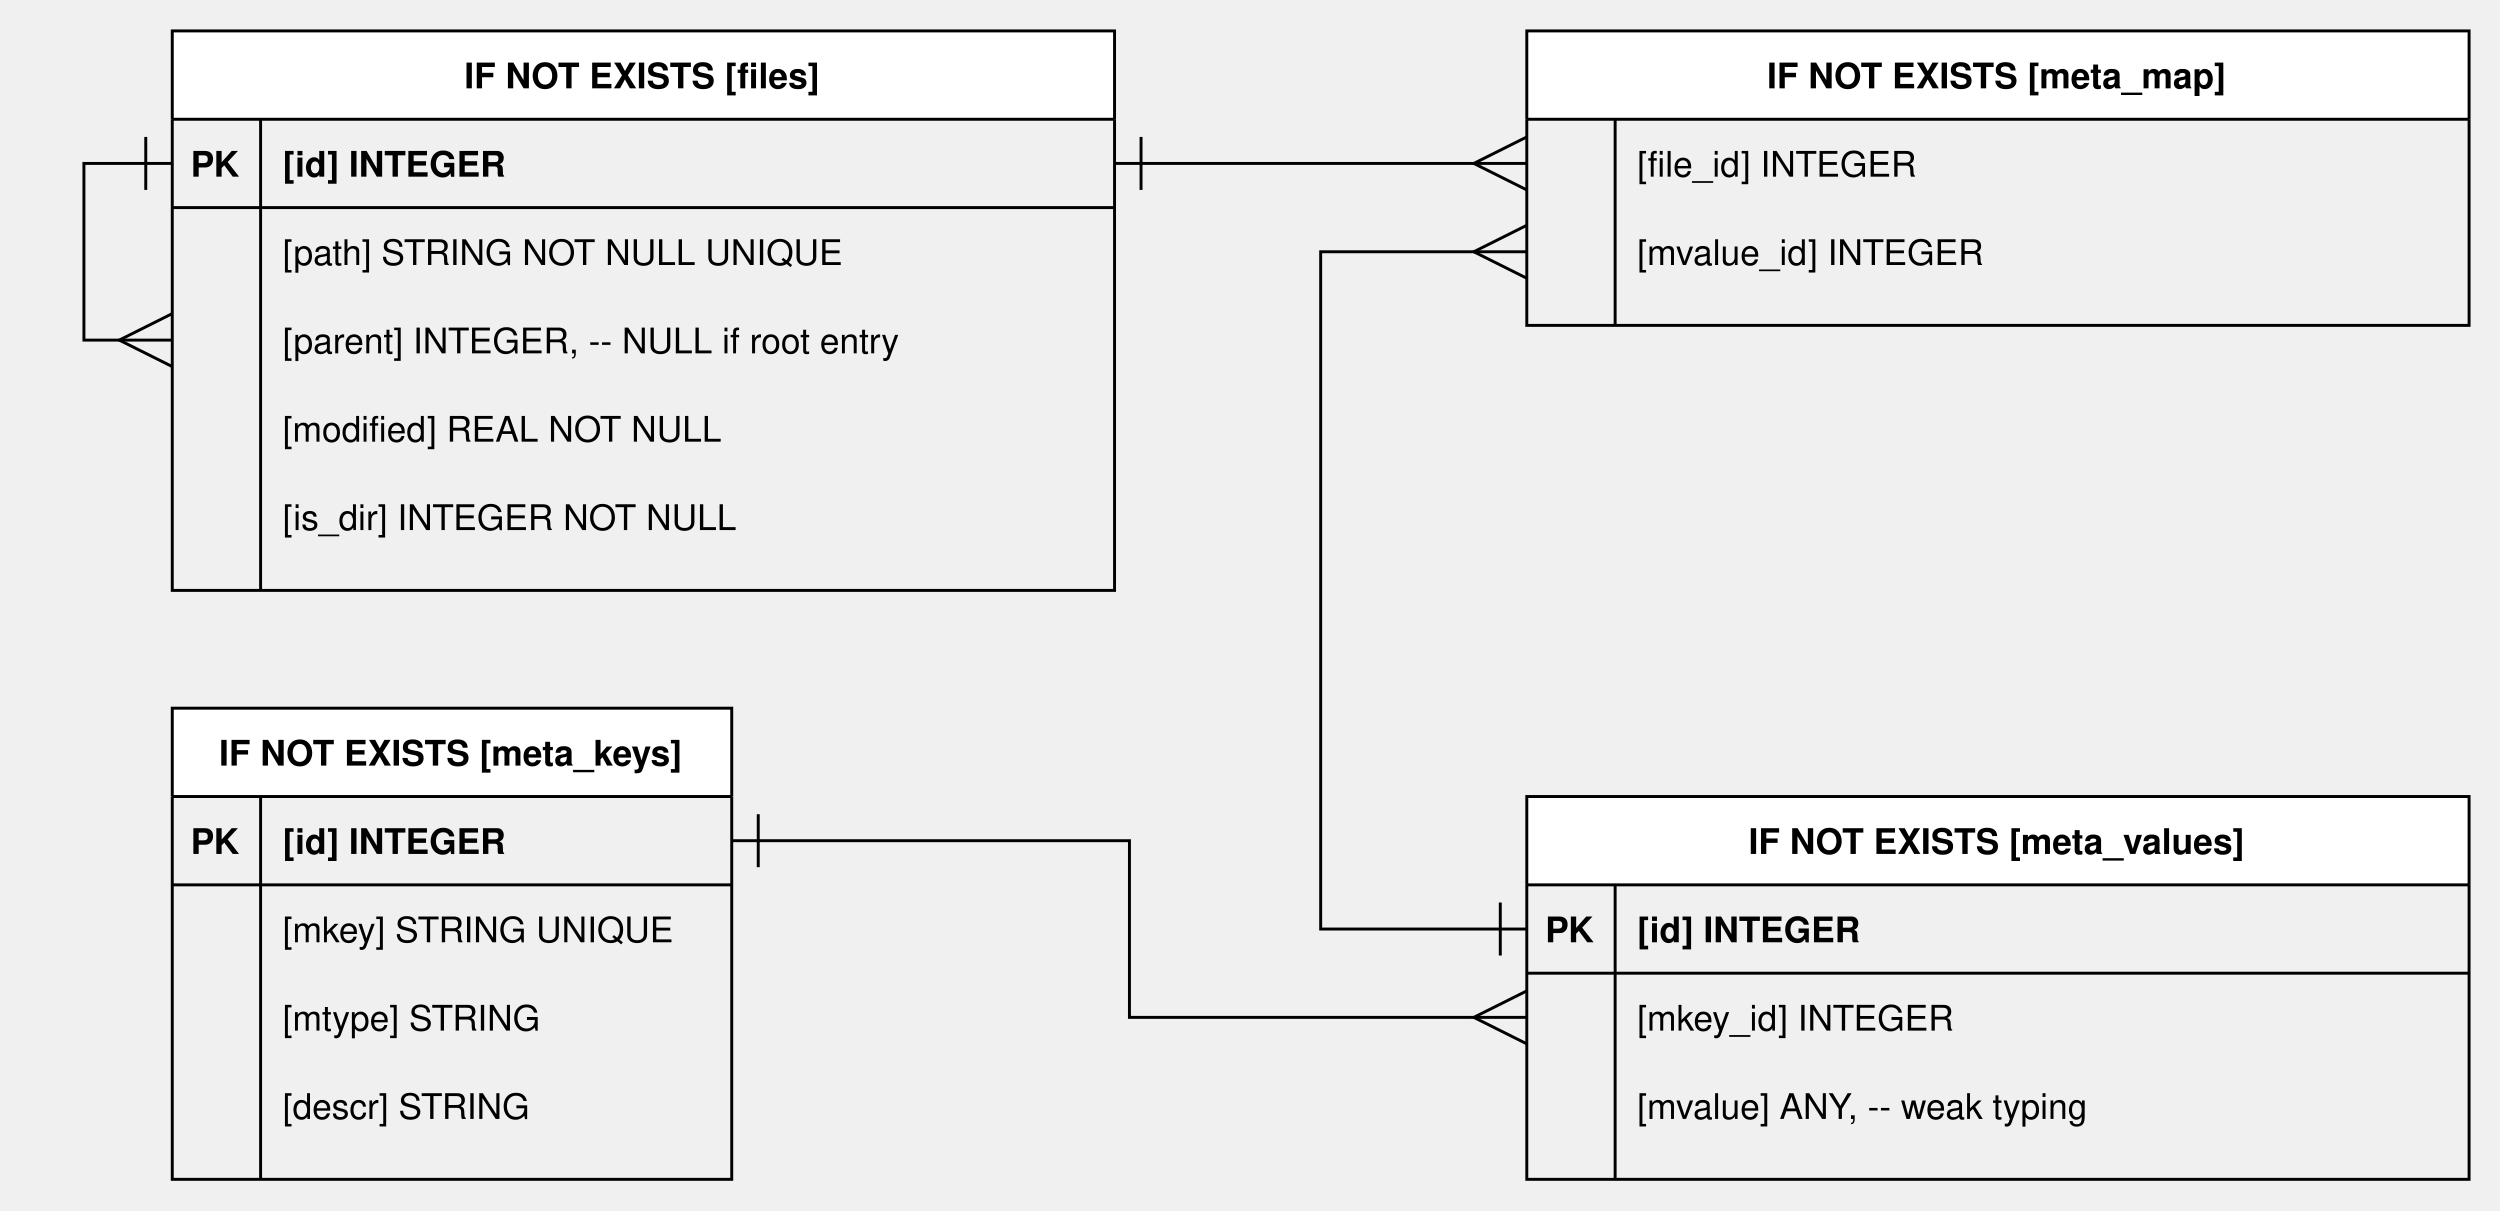
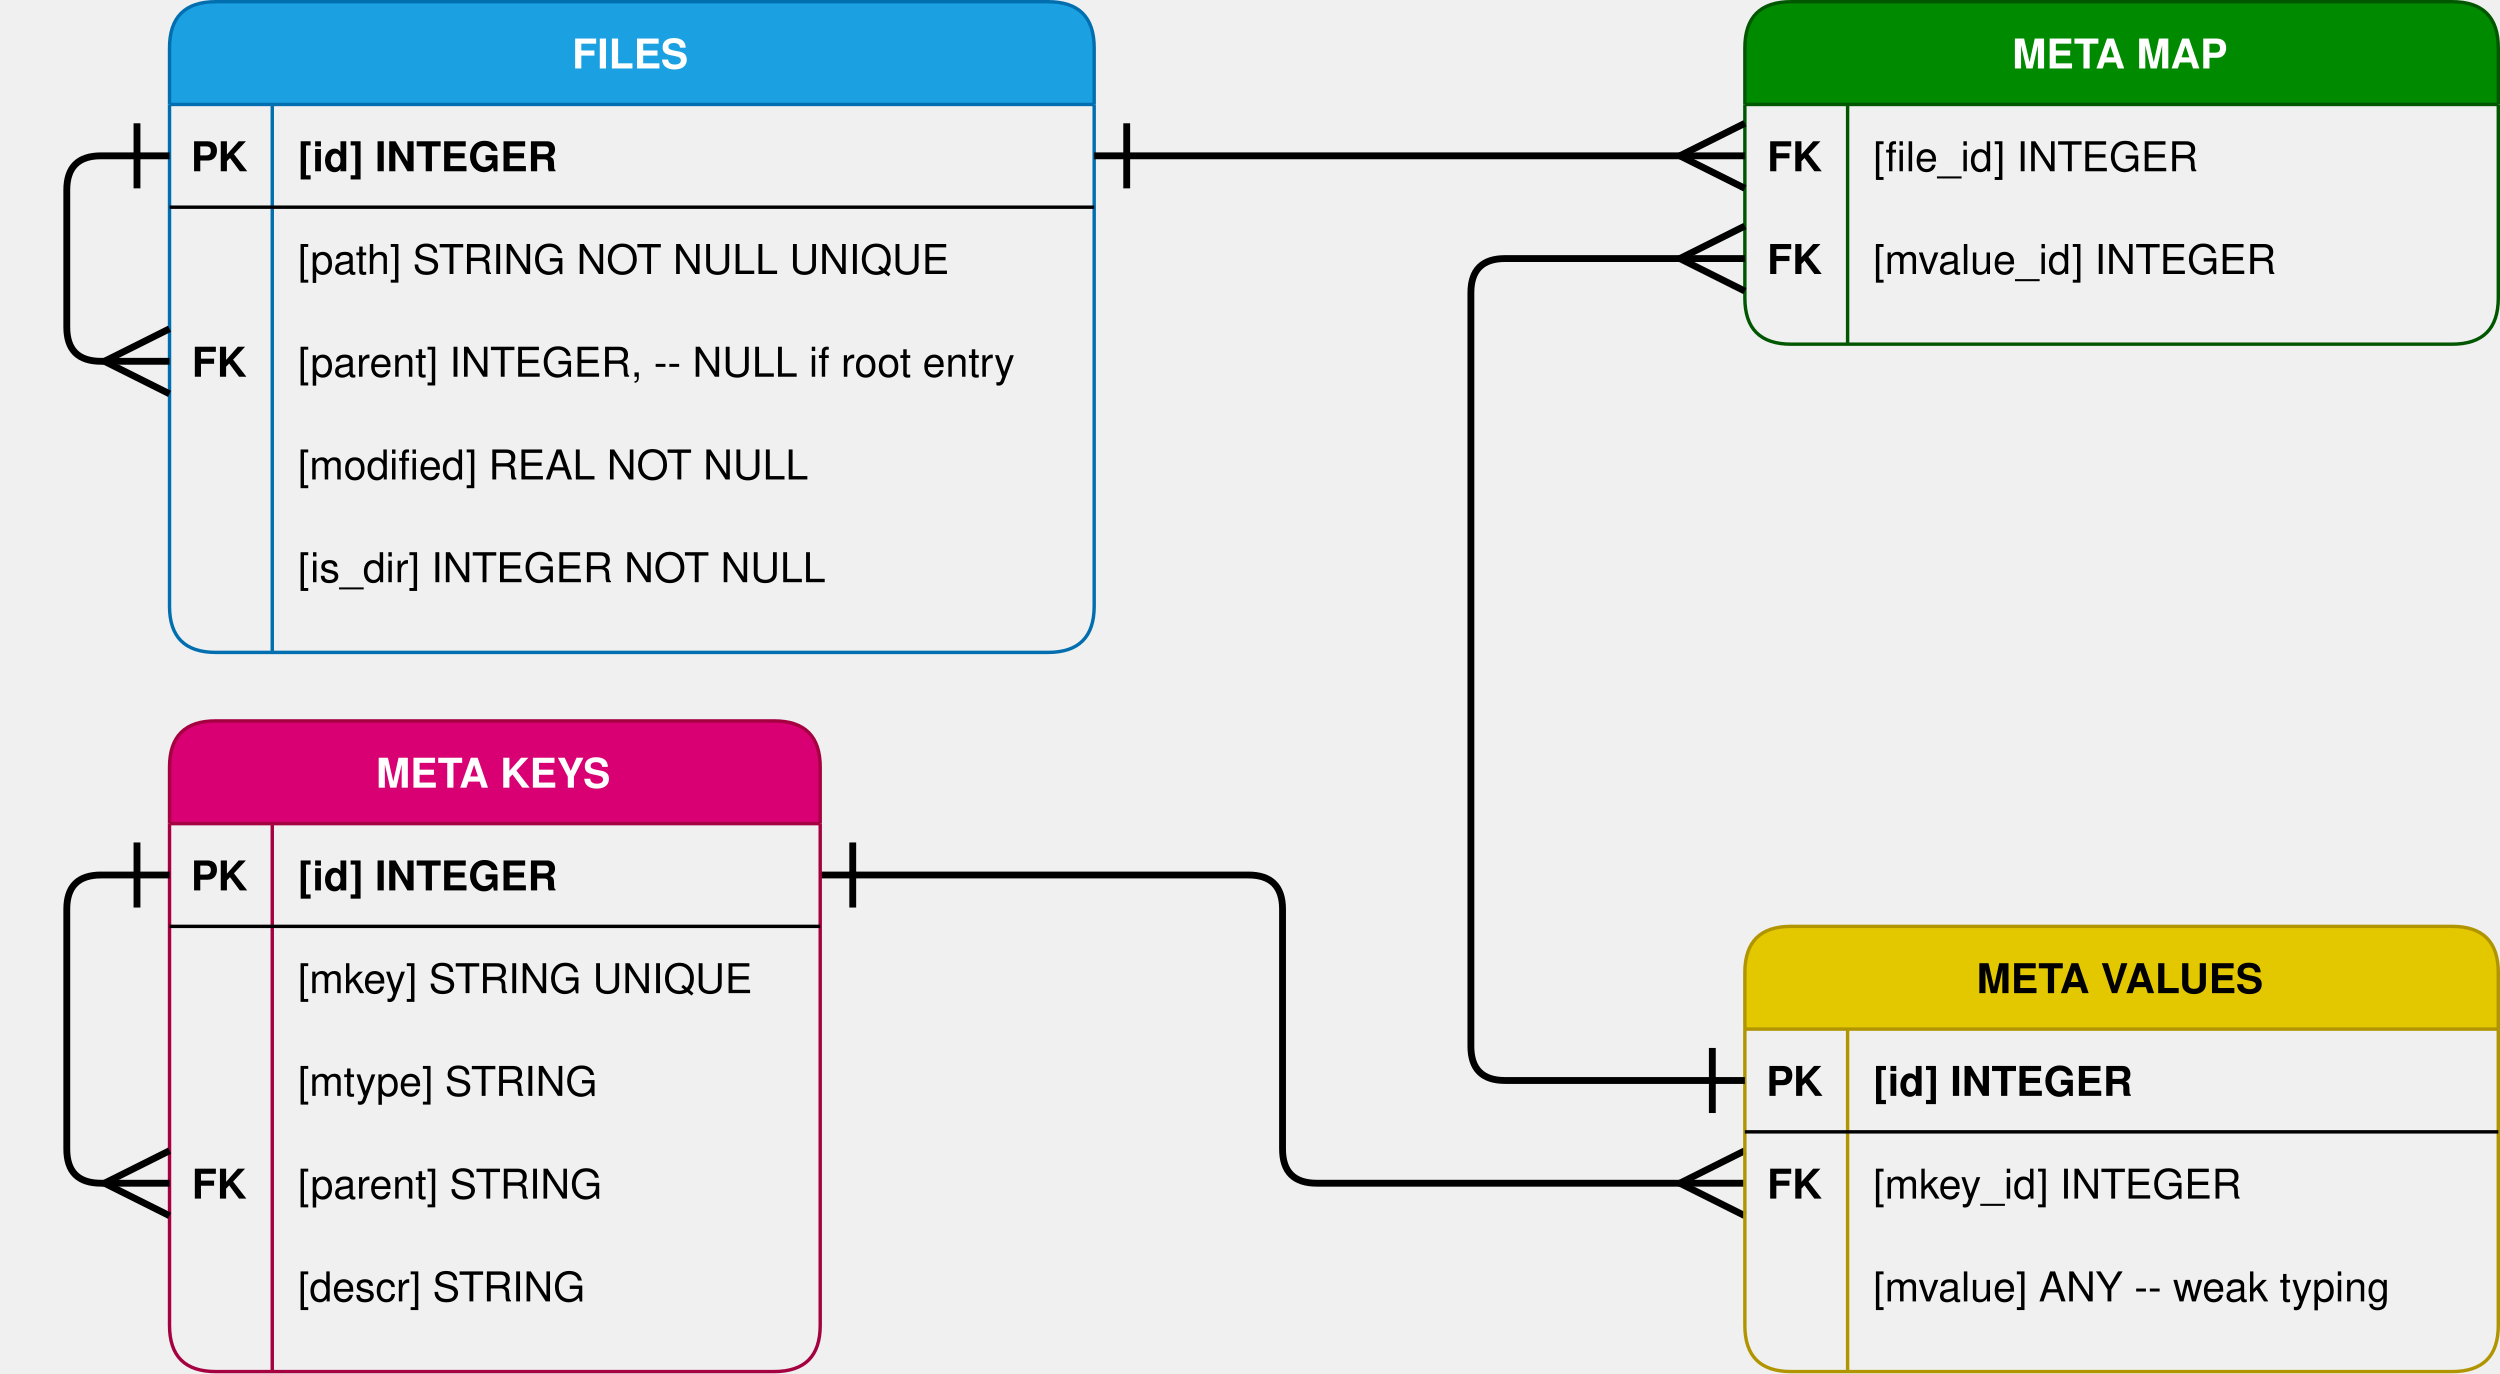
- <svg xmlns="http://www.w3.org/2000/svg" version="1.1" width="849px" height="411px" viewBox="-0.5 -0.5 849 411" content="&lt;mxfile host=&quot;app.diagrams.net&quot; modified=&quot;2021-11-01T18:36:23.602Z&quot; agent=&quot;5.0 (X11; Linux x86_64) AppleWebKit/537.36 (KHTML, like Gecko) Chrome/95.0.464.54 Safari/537.36 Edg/95.0.102.30&quot; etag=&quot;1EL_F-_KQOFE08eZpoEl&quot; version=&quot;15.6.4&quot;&gt;&lt;diagram id=&quot;4T1ip8d34PSGIGNQjc6O&quot; name=&quot;Page-1&quot;&gt;7V3bcuI4EP0aHjPlCybJY7gkmxqWnQ2kNvOUUrAAT4zFGpHg/fpp2ZKNL4AczGVtV6USqxGS3Kf7yGq1nIbema8fXLSY/UlMbDc0xVw39G5D09Tb5g38YRIvkFwrRiCYupbJK0WCofUf5kKFS1eWiZexipQQm1qLuHBMHAePaUyGXJd8xqtNiB3vdYGmOCUYjpGdlv5jmXQWSG8MJZL/ga3pTPSsKvyTORKVuWA5Qyb53BDpvYbecQmhwdV83cE2U57QS/C9+y2fhgNzsUNlvvD88nw7+m7dfXSdzmi0mi7/Ve6veCsfyF7xG368h/LgrxH87r08DkdDuGgY7YllAwxGl98L9YSC4LYW7JKiNyZqLylyKcdRV0AAyFBkOdgFgeqXbRstlpZfPZDMLNvsI4+sqGhIlKDfNTafAhhZXUC0D42xImt8Ao0P+WDYx8i2pg5cj0EprMe2i5cwlj5aUl4DbsTuEJuw4Zh4glY29UftkneclrP209K06oUesUvxekPEoXjAZI6p60EV/umVLuyCO4YmDOczMrOwzmzTxG65EHHTnoaNR+jDBTeAHMagpYxhK9pw79RC9hO4HHKmPvBxXBk4pksWI+ROMeWCBbEYLL0P0FuI4AYeDnGwqObfnNGGH7jdjvLN8I2vA2U1KsMPq+4CRg5ACGbGusKA9idmiLcpWfB+bDwRw3C5Mtn1G6GUzLltpHHd6TT7webY6pLQ6sdCVk8h++N7HmwJ3OvE9tlrZpkmdgK/ZoyLIrwzoMzUf6jzJBhJb5bEQ5PGYxOAnPrnjUVayd0assH2HURxm6wcc5kCNRzn13Fupj3YaMM3mOsoj4NR76H31AgnpEuCXhB3ULe9XKCx5Uz7wTdbCdswjmEb662+qt0WaitSzZ3AWIwq071yRLpvnZvuWwcheyKPl9S+Ia39spP7dRa5L9gyw6f34ejpcfAQPrwPnvt9+PM8ePz7uXeB8O8l/MLto3IEf1MT/HEI/vbcBH9bIoK/kdZ+2QlexLySDO8rMP4IDx0oV1cRzVsT+OXHkjQFanMTuyx7KIrx5Q2mcoyvpuN5NeUXQvmqdm7OVw8Lz10W6avyAJSe9dPBOfCQOTGtiYV56Oapd9dPPNlfHPJF0XsO06gev2cE+Gp+L4TfjbPz+2HxuAvj96Y0AKXn94xonNG2lq+m5SYD89UgeHnbKDPBXxudX2SA+92xpw/xq+G6IzdrAydpCNgx71hiA5R6TwGOMzqHXvj+OAwNmxyybdvaNnrDdhuN36d+fdl9b7y26Atvml3/ZNffDF7qrjc+6nqiYE6x2LeBWWBGpsRBdi+Stv31atgsK2y0y4pRw34pbNkx7y2mXlHiWQdqqxFPQ4gEkeLmyPGEdKOVQNtszBt2KT/fLMnKHeMd9fjalYopd1s9bS9XGhkGK2QuthG1PuL3sMMpfrDZPHK3qzCJJRHvEk0Et8m/FTlBuqFWvB0j0U6ghlQ7gBLyNqrxh43t49Xj3ag8x2jrsBL1m7HqcBEMoFDH1iT2ZPa7Sty7ozp94jM5I4BfmFKPGz5aURKnhy86fsJ5AtZJ+k6MmLh/xX005ZQpp82mqy8zBOcrNQdfSTCArLOHCWv7vF2/znZ3aT8+LO0nHXbckgQG/aHXd+zViWBHTARrZjztqFmPJ2rrWEsRrdJhxDyZR4o03NtTwTLBPdoyU0BZ1lywOrAYqiIzsFjtbLAiYosh7xZjLVLNncJc6tjisUg/IyHsxKRfptiiVscWQ1Vkxhbn8IieyAkrfRpYDqOoHrNnZA7WzF4Is2dkgp2Y2Q9L8rswZr+W1n/pmT0jxQ+YnXqAZIzaLw7rwhhd3hgqx+iiy5rRC2f0rESv01K6flj07bIoXZcHoOyUrqcjb+AiJl6O3YpQeg5jqB6lp6N1u3Zh/Gr1Pkxx+zBqM7ENI3uKTz3eRFDpiFyOoH/oO/+jE/npiFyZtmH0OkYXqiI7/6/K2zA5rKPMGYA7ckGqSvp5Vha5Sf/s5/L1MgXr9DpYF6oiO1j3jr3XFM9fHNx7Sf7QR/FDradyU4BYidRTQOFTwNlP7jfLFNwLDbWeApqZwb15UPRngLvBz41z+58YvcMf6i2AbC/QAooK+eUwkerxfHpluCvkN0eLOt53tHif/Ps3laPNDfXST5JUWtJoX0q8r1mmpV+zXvqFqshc+rG3JZdh6Ve8PVRukhdnHmtSL5zUzx7PM8q0mDPkn9TLTurGjsVchWg9h0WUmdYzz3PXx7lPf5w70HAxR7ODentPZjdPdTI708hk0jxrKzvSSwPE9YlfGiD2xveaZsDOB5gm/+q+l38Y4vBY3rd/hK/UEg3dJBoq6PUf14lu9rz9I1EdPC/hp7ne/gHF6F/4BNWjf4Sk934D&lt;/diagram&gt;&lt;/mxfile&gt;" style="background-color: rgb(255, 255, 255);">
+ <svg xmlns="http://www.w3.org/2000/svg" host="65bd71144e" version="1.1" width="730px" height="401px" viewBox="-0.5 -0.5 730 401" content="&lt;mxfile&gt;&lt;diagram id=&quot;4T1ip8d34PSGIGNQjc6O&quot; name=&quot;Page-1&quot;&gt;7V1dV+o4FP01PHpXPwEfAdFxXXTuKM5cn+6KNECvpWFKVJhfP0mbtLQNkPJZaFwubU5Dmubsk90cd2PN7EzmdwGYjh+QA72aoTnzmnlTMwzdtprkF7UsIotdtyLDKHAdVikxPLv/QWbUmPXDdeAsVREj5GF3mjYOkO/DAU7ZQBCgr3S1IfLSV52CEcwZngfAy1v/cR08jqxNW0vsf0B3NOZX1jV25g0M3kcB+vDZ9WqGOQy/otMTwNti9Wdj4KCvJZPZrZmdACEcHU3mHejRseXDFn3udsXZuN8B9LHMB15+vlz3v7utzxu/0+9/jGb/ardXrJVP4H2w8bi973WfWY/xgo8S6fyUHmLwRk3tGQYBZs40NWIg7sHA9WFADHpY9jwwnblh9cgydj2nBxboA/OGeKk9dOfQeYp8SesSt/ZIY7RIGx+Sxp9ZZ+hp4LkjnxwPyK3TK7YDOCN96YEZZjU88Aa9duyhDvIQ7ZmP/Kj3AXqH3Egcp2n1bus27IjnLdn1N6BDg/Vgyc4cTTtKWocOu2reJXx8YYDhfMnEXHQH0QTiYEGqsLNXJscLiyeD4+0rQafRYLbxMjKvmRGwiBjFjSeoIAcMGAVAYuRAshIf5N6xC7wnEqnAH4VQSSOButMJ0LQPghHEzDBFLnVk95OMW+zzJU8wt4XVwpuz2+Sb3G5H+2bXbNKBDinrSZl80+oB8ZlPnE2ASS8FCT6+IMVIG6Mpu44Hh7wbARtMevyGMEYTKTRlsKGFX2KUsTObULM2VDdDiSHHlASOeSjcmDnc/PheBDmI3OvQC+fMses40I/mGUoDIEGTAChC78Yezbo6O7uUwtuGtLeX3GsW9C5rLBnzwq0Bj8StDzBs05uc5SAT93N7FFn52cduk0/QsNfuH/vdu+5TLSbZMgGL01RUtz2bgoHrj3rRJ+sZ5Nnnh7z56nnG2isSjetyQNGuMhFqZQFoYSKsn5oI6zvh5kizVSl8a0v79tJpryGivSldVIbE99x/un+8IwePf/bpz5dej/x6ebz/66VbQnBtpMIzQ1/lqK+pqK8EAC1Mfdenpr7rHG5uy7gG3Ld3s2vKrbzdlPb2pZMhTxZn2TAcwPRCkFxAu7pKKNEdkh9hltXQSG0G6XKh7zzYUR6OlWNHPZ9HV/R4BvSoG6fmR3235PqZ0uN23pV378XzYT61TqJ7ghx36EKWGn3qtnqZ9WHpcHUexFcAeNVjPkF6XjHfGTCffXLm2y2bXinms6Tde/HMJ8il22139stxg+yfBBX1HRN5l0x9DbvzGz3C3s1gYT7DX3YQ9APRH6azMIO+06IaNVLqPkWOG+OJV5MRGsC5i38ysNDjV3r8zWalm/nSqZsFLzgjyNNOhODGaIR84HUTaztMgcTN0sJSu7SYNByW4pZ959al48NLTPyl12tpNVhiSO58AvwFty61UhzD0Rmu0zMK8+MMfQQDuKYey3Fg/gCyqh5zNR1v2enYFqCW2wLoAex+Lre1NjJ+0IedJOauYlFiJu3Lm4jum30qiYR8Q/V0O3amnWhccu0QT4PFUjX2LLa6v2b6Mrpmr+9Wpr6Vqk4Oog7sNboNiT/abg63xNpDIT3QuP8NMV6wcAEfGBWZFTKRtWRMh2cu+NIBnIvYTERvPU2wSUsvMGkdZhqQjfhYdLwp5M2GZMxLB/Nuosx8Svyh228Ry/fua+UEvC1b06zscxmxO01Na5h5kB1RwGvp+SciXfQIc0ABb6XT0+XRdGrSYFot4RVC52CLdA4UpeHdxt8qYR0PhTBhrVS8ZcDe6oW7Xt8rFqWaOwYYVc66FBAtTIcCIe+R6VDlrKW9q3LW8VAIc9aTd7jIaHmVfPdYkKse5wn05IrzzoDzBAreI3PebtLvSnFeQ9q7F895eeE35Ty8IDhJkV7pkHQmXCcPtcpxHb+k4roz4zqRHPe4ZGcKNkQpY77zsA5OZ1PlvG3Ke/vSuc/MJ80zb6so8ttpZimAtUsmv91eK1c0JwXGHMakma+Q9vZgNLfbuv8i6EzKkfWL5yrBOt5uO3A2CBQpHQo+l0w/gplksyAuPbRbyOPy2q/VftxWxSYnXxWIe4upZKPhy+jJCiysNmrbuP83y1l3lbKt1KVGH+HEZ9rpJlboSff2IJ5XHTCN3N+t3kv1trlsa9e2lp2SiR2ag2a8bcE2T+mFxQa6lUaG1cjPkPHOqSmR3OGW/pVWBZRGNBXH7E77XIqgczjk5FUBSiQn7W+lE4iHQvxumxLJlQB7ax7ki67c12OxLC92m0owUAqIFqZD0W6Xx6XDfKKhEn9D2cueX6aSEMRDIZYQvMPFrxwnlg5cpchZ7RNtlSNAvkJVBHhmBCja8/KoBGjt9rrdmdLfVt6Ng0zRnWUI6S4qhmzXenytsc0tvyB4p4ndxZSwSgnBdR70VwB91aO/fDKC5c4fWj9WIu5CE+eaZjdEiXNNawJR4vxwr5dnE+fCfw8lTJxrB6M7lSkoxWRWl8ZSWRLnlsoUbJ8psFSmIB4KYaaAuB2qTMG+ZheVKVg5NlzOpwjwzAjw5Klyu6KvG+yFAG351dulE6C9JnegKHBP80sBvF0yBQp3S1SbJW4hMz3xxodRvY3aUOtk+x4KkSbzcqeC2qp9Oflx+ffl5Nqcjfjk0/L+8LlSzJxOvdlGRs0su8tu/P4Pb6gpJ4suus1udjNfff0uu5nqJPwywVpol11SDP/r1lL1AEzHD8iBtMb/&lt;/diagram&gt;&lt;/mxfile&gt;" style="background-color: rgb(255, 255, 255);">
  <defs>
-     <clipPath id="mx-clip-58-40-30-30-0">
-       <rect x="58" y="40" width="30" height="30" />
-     </clipPath>
-     <clipPath id="mx-clip-94-40-284-30-0">
-       <rect x="94" y="40" width="284" height="30" />
-     </clipPath>
-     <clipPath id="mx-clip-94-70-284-30-0">
-       <rect x="94" y="70" width="284" height="30" />
-     </clipPath>
-     <clipPath id="mx-clip-94-100-284-30-0">
-       <rect x="94" y="100" width="284" height="30" />
-     </clipPath>
-     <clipPath id="mx-clip-94-130-284-30-0">
-       <rect x="94" y="130" width="284" height="30" />
-     </clipPath>
-     <clipPath id="mx-clip-94-160-284-30-0">
-       <rect x="94" y="160" width="284" height="30" />
-     </clipPath>
-     <clipPath id="mx-clip-58-270-30-30-0">
-       <rect x="58" y="270" width="30" height="30" />
-     </clipPath>
-     <clipPath id="mx-clip-94-270-154-30-0">
-       <rect x="94" y="270" width="154" height="30" />
-     </clipPath>
-     <clipPath id="mx-clip-94-300-154-30-0">
-       <rect x="94" y="300" width="154" height="30" />
-     </clipPath>
-     <clipPath id="mx-clip-94-330-154-30-0">
-       <rect x="94" y="330" width="154" height="30" />
-     </clipPath>
-     <clipPath id="mx-clip-94-360-154-30-0">
-       <rect x="94" y="360" width="154" height="30" />
-     </clipPath>
-     <clipPath id="mx-clip-518-300-30-30-0">
-       <rect x="518" y="300" width="30" height="30" />
-     </clipPath>
-     <clipPath id="mx-clip-554-300-284-30-0">
-       <rect x="554" y="300" width="284" height="30" />
-     </clipPath>
-     <clipPath id="mx-clip-554-330-284-30-0">
-       <rect x="554" y="330" width="284" height="30" />
-     </clipPath>
-     <clipPath id="mx-clip-554-360-284-30-0">
-       <rect x="554" y="360" width="284" height="30" />
-     </clipPath>
-     <clipPath id="mx-clip-554-40-284-30-0">
-       <rect x="554" y="40" width="284" height="30" />
-     </clipPath>
-     <clipPath id="mx-clip-554-70-284-30-0">
-       <rect x="554" y="70" width="284" height="30" />
+     <clipPath id="mx-clip-49-30-30-30-0">
+       <rect x="49" y="30" width="30" height="30" />
+     </clipPath>
+     <clipPath id="mx-clip-85-30-234-30-0">
+       <rect x="85" y="30" width="234" height="30" />
+     </clipPath>
+     <clipPath id="mx-clip-85-60-234-30-0">
+       <rect x="85" y="60" width="234" height="30" />
+     </clipPath>
+     <clipPath id="mx-clip-49-90-30-30-0">
+       <rect x="49" y="90" width="30" height="30" />
+     </clipPath>
+     <clipPath id="mx-clip-85-90-234-30-0">
+       <rect x="85" y="90" width="234" height="30" />
+     </clipPath>
+     <clipPath id="mx-clip-85-120-234-30-0">
+       <rect x="85" y="120" width="234" height="30" />
+     </clipPath>
+     <clipPath id="mx-clip-85-150-234-30-0">
+       <rect x="85" y="150" width="234" height="30" />
+     </clipPath>
+     <clipPath id="mx-clip-49-240-30-30-0">
+       <rect x="49" y="240" width="30" height="30" />
+     </clipPath>
+     <clipPath id="mx-clip-85-240-154-30-0">
+       <rect x="85" y="240" width="154" height="30" />
+     </clipPath>
+     <clipPath id="mx-clip-85-270-154-30-0">
+       <rect x="85" y="270" width="154" height="30" />
+     </clipPath>
+     <clipPath id="mx-clip-85-300-154-30-0">
+       <rect x="85" y="300" width="154" height="30" />
+     </clipPath>
+     <clipPath id="mx-clip-49-330-30-30-0">
+       <rect x="49" y="330" width="30" height="30" />
+     </clipPath>
+     <clipPath id="mx-clip-85-330-154-30-0">
+       <rect x="85" y="330" width="154" height="30" />
+     </clipPath>
+     <clipPath id="mx-clip-85-360-154-30-0">
+       <rect x="85" y="360" width="154" height="30" />
+     </clipPath>
+     <clipPath id="mx-clip-509-300-30-30-0">
+       <rect x="509" y="300" width="30" height="30" />
+     </clipPath>
+     <clipPath id="mx-clip-545-300-184-30-0">
+       <rect x="545" y="300" width="184" height="30" />
+     </clipPath>
+     <clipPath id="mx-clip-509-330-30-30-0">
+       <rect x="509" y="330" width="30" height="30" />
+     </clipPath>
+     <clipPath id="mx-clip-545-330-184-30-0">
+       <rect x="545" y="330" width="184" height="30" />
+     </clipPath>
+     <clipPath id="mx-clip-545-360-184-30-0">
+       <rect x="545" y="360" width="184" height="30" />
+     </clipPath>
+     <clipPath id="mx-clip-509-30-30-30-0">
+       <rect x="509" y="30" width="30" height="30" />
+     </clipPath>
+     <clipPath id="mx-clip-545-30-184-30-0">
+       <rect x="545" y="30" width="184" height="30" />
+     </clipPath>
+     <clipPath id="mx-clip-509-60-30-30-0">
+       <rect x="509" y="60" width="30" height="30" />
+     </clipPath>
+     <clipPath id="mx-clip-545-60-184-30-0">
+       <rect x="545" y="60" width="184" height="30" />
    </clipPath>
  </defs>
  <g>
-     <path d="M 58 40 L 58 10 L 378 10 L 378 40" fill="rgba(255, 255, 255, 1)" stroke="rgba(0, 0, 0, 1)" stroke-miterlimit="10" pointer-events="all" />
-     <path d="M 58 40 L 58 200 L 378 200 L 378 40" fill="none" stroke="rgba(0, 0, 0, 1)" stroke-miterlimit="10" pointer-events="none" />
-     <path d="M 58 40 L 378 40" fill="none" stroke="rgba(0, 0, 0, 1)" stroke-miterlimit="10" pointer-events="none" />
-     <path d="M 88 40 L 88 200" fill="none" stroke="rgba(0, 0, 0, 1)" stroke-miterlimit="10" pointer-events="none" />
-     <g fill="rgba(0, 0, 0, 1)" font-family="Helvetica" font-weight="bold" pointer-events="none" text-anchor="middle" font-size="12px">
-       <text x="217.5" y="29.5">IF NOT EXISTS [files]</text>
-     </g>
-     <path d="M 58 40 M 378 40 M 378 70 L 58 70" fill="none" stroke="rgba(0, 0, 0, 1)" stroke-miterlimit="10" pointer-events="none" />
-     <path d="M 58 40 M 88 40 M 88 70 M 58 70" fill="none" stroke="rgba(0, 0, 0, 1)" stroke-miterlimit="10" pointer-events="none" />
-     <g fill="rgba(0, 0, 0, 1)" font-family="Helvetica" font-weight="bold" pointer-events="none" clip-path="url(#mx-clip-58-40-30-30-0)" text-anchor="middle" font-size="12px">
-       <text x="72.5" y="59.5">PK</text>
-     </g>
-     <path d="M 88 40 M 378 40 M 378 70 M 88 70" fill="none" stroke="rgba(0, 0, 0, 1)" stroke-miterlimit="10" pointer-events="none" />
-     <g fill="rgba(0, 0, 0, 1)" font-family="Helvetica" font-weight="bold" text-decoration="underline" pointer-events="none" clip-path="url(#mx-clip-94-40-284-30-0)" font-size="12px">
-       <text x="95.5" y="59.5">[id] INTEGER </text>
-     </g>
-     <path d="M 58 70 M 378 70 M 378 100 M 58 100" fill="none" stroke="rgba(0, 0, 0, 1)" stroke-miterlimit="10" pointer-events="none" />
-     <path d="M 58 70 M 88 70 M 88 100 M 58 100" fill="none" stroke="rgba(0, 0, 0, 1)" stroke-miterlimit="10" pointer-events="none" />
-     <path d="M 88 70 M 378 70 M 378 100 M 88 100" fill="none" stroke="rgba(0, 0, 0, 1)" stroke-miterlimit="10" pointer-events="none" />
-     <g fill="rgba(0, 0, 0, 1)" font-family="Helvetica" pointer-events="none" clip-path="url(#mx-clip-94-70-284-30-0)" font-size="12px">
-       <text x="95.5" y="89.5">[path] STRING NOT NULL UNIQUE</text>
-     </g>
-     <path d="M 58 100 M 378 100 M 378 130 M 58 130" fill="none" stroke="rgba(0, 0, 0, 1)" stroke-miterlimit="10" pointer-events="none" />
-     <path d="M 58 100 M 88 100 M 88 130 M 58 130" fill="none" stroke="rgba(0, 0, 0, 1)" stroke-miterlimit="10" pointer-events="none" />
-     <path d="M 88 100 M 378 100 M 378 130 M 88 130" fill="none" stroke="rgba(0, 0, 0, 1)" stroke-miterlimit="10" pointer-events="none" />
-     <g fill="rgba(0, 0, 0, 1)" font-family="Helvetica" pointer-events="none" clip-path="url(#mx-clip-94-100-284-30-0)" font-size="12px">
-       <text x="95.5" y="119.5">[parent] INTEGER, -- NULL if root entry</text>
-     </g>
-     <path d="M 58 130 M 378 130 M 378 160 M 58 160" fill="none" stroke="rgba(0, 0, 0, 1)" stroke-miterlimit="10" pointer-events="none" />
-     <path d="M 58 130 M 88 130 M 88 160 M 58 160" fill="none" stroke="rgba(0, 0, 0, 1)" stroke-miterlimit="10" pointer-events="none" />
-     <path d="M 88 130 M 378 130 M 378 160 M 88 160" fill="none" stroke="rgba(0, 0, 0, 1)" stroke-miterlimit="10" pointer-events="none" />
-     <g fill="rgba(0, 0, 0, 1)" font-family="Helvetica" pointer-events="none" clip-path="url(#mx-clip-94-130-284-30-0)" font-size="12px">
-       <text x="95.5" y="149.5">[modified] REAL NOT NULL</text>
-     </g>
-     <path d="M 58 160 M 378 160 M 378 190 M 58 190" fill="none" stroke="rgba(0, 0, 0, 1)" stroke-miterlimit="10" pointer-events="none" />
-     <path d="M 58 160 M 88 160 M 88 190 M 58 190" fill="none" stroke="rgba(0, 0, 0, 1)" stroke-miterlimit="10" pointer-events="none" />
-     <path d="M 88 160 M 378 160 M 378 190 M 88 190" fill="none" stroke="rgba(0, 0, 0, 1)" stroke-miterlimit="10" pointer-events="none" />
-     <g fill="rgba(0, 0, 0, 1)" font-family="Helvetica" pointer-events="none" clip-path="url(#mx-clip-94-160-284-30-0)" font-size="12px">
-       <text x="95.5" y="179.5">[is_dir] INTEGER NOT NULL</text>
-     </g>
-     <path d="M 58 115 L 28 115 L 28 55 L 58 55" fill="none" stroke="rgba(0, 0, 0, 1)" stroke-miterlimit="10" pointer-events="none" />
-     <path d="M 58 106 L 40 115 L 58 124" fill="none" stroke="rgba(0, 0, 0, 1)" stroke-miterlimit="10" pointer-events="none" />
-     <path d="M 49 64 L 49 46" fill="none" stroke="rgba(0, 0, 0, 1)" stroke-miterlimit="10" pointer-events="none" />
-     <path d="M 248 285 L 383.06 285 L 383.06 345 L 518 345" fill="none" stroke="rgba(0, 0, 0, 1)" stroke-miterlimit="10" pointer-events="none" />
-     <path d="M 257 276 L 257 294" fill="none" stroke="rgba(0, 0, 0, 1)" stroke-miterlimit="10" pointer-events="none" />
-     <path d="M 518 336 L 500 345 L 518 354" fill="none" stroke="rgba(0, 0, 0, 1)" stroke-miterlimit="10" pointer-events="none" />
-     <path d="M 58 270 L 58 240 L 248 240 L 248 270" fill="rgba(255, 255, 255, 1)" stroke="rgba(0, 0, 0, 1)" stroke-miterlimit="10" pointer-events="none" />
-     <path d="M 58 270 L 58 400 L 248 400 L 248 270" fill="none" stroke="rgba(0, 0, 0, 1)" stroke-miterlimit="10" pointer-events="none" />
-     <path d="M 58 270 L 248 270" fill="none" stroke="rgba(0, 0, 0, 1)" stroke-miterlimit="10" pointer-events="none" />
-     <path d="M 88 270 L 88 400" fill="none" stroke="rgba(0, 0, 0, 1)" stroke-miterlimit="10" pointer-events="none" />
-     <g fill="rgba(0, 0, 0, 1)" font-family="Helvetica" font-weight="bold" pointer-events="none" text-anchor="middle" font-size="12px">
-       <text x="152.5" y="259.5">IF NOT EXISTS [meta_keys]</text>
-     </g>
-     <path d="M 58 270 M 248 270 M 248 300 L 58 300" fill="none" stroke="rgba(0, 0, 0, 1)" stroke-miterlimit="10" pointer-events="none" />
-     <path d="M 58 270 M 88 270 M 88 300 M 58 300" fill="none" stroke="rgba(0, 0, 0, 1)" stroke-miterlimit="10" pointer-events="none" />
-     <g fill="rgba(0, 0, 0, 1)" font-family="Helvetica" font-weight="bold" pointer-events="none" clip-path="url(#mx-clip-58-270-30-30-0)" text-anchor="middle" font-size="12px">
-       <text x="72.5" y="289.5">PK</text>
-     </g>
-     <path d="M 88 270 M 248 270 M 248 300 M 88 300" fill="none" stroke="rgba(0, 0, 0, 1)" stroke-miterlimit="10" pointer-events="none" />
-     <g fill="rgba(0, 0, 0, 1)" font-family="Helvetica" font-weight="bold" text-decoration="underline" pointer-events="none" clip-path="url(#mx-clip-94-270-154-30-0)" font-size="12px">
-       <text x="95.5" y="289.5">[id] INTEGER </text>
-     </g>
-     <path d="M 58 300 M 248 300 M 248 330 M 58 330" fill="none" stroke="rgba(0, 0, 0, 1)" stroke-miterlimit="10" pointer-events="none" />
-     <path d="M 58 300 M 88 300 M 88 330 M 58 330" fill="none" stroke="rgba(0, 0, 0, 1)" stroke-miterlimit="10" pointer-events="none" />
-     <path d="M 88 300 M 248 300 M 248 330 M 88 330" fill="none" stroke="rgba(0, 0, 0, 1)" stroke-miterlimit="10" pointer-events="none" />
-     <g fill="rgba(0, 0, 0, 1)" font-family="Helvetica" pointer-events="none" clip-path="url(#mx-clip-94-300-154-30-0)" font-size="12px">
-       <text x="95.5" y="319.5">[mkey] STRING UNIQUE</text>
-     </g>
-     <path d="M 58 330 M 248 330 M 248 360 M 58 360" fill="none" stroke="rgba(0, 0, 0, 1)" stroke-miterlimit="10" pointer-events="none" />
-     <path d="M 58 330 M 88 330 M 88 360 M 58 360" fill="none" stroke="rgba(0, 0, 0, 1)" stroke-miterlimit="10" pointer-events="none" />
-     <path d="M 88 330 M 248 330 M 248 360 M 88 360" fill="none" stroke="rgba(0, 0, 0, 1)" stroke-miterlimit="10" pointer-events="none" />
-     <g fill="rgba(0, 0, 0, 1)" font-family="Helvetica" pointer-events="none" clip-path="url(#mx-clip-94-330-154-30-0)" font-size="12px">
-       <text x="95.5" y="349.5">[mtype] STRING</text>
-     </g>
-     <path d="M 58 360 M 248 360 M 248 390 M 58 390" fill="none" stroke="rgba(0, 0, 0, 1)" stroke-miterlimit="10" pointer-events="none" />
-     <path d="M 58 360 M 88 360 M 88 390 M 58 390" fill="none" stroke="rgba(0, 0, 0, 1)" stroke-miterlimit="10" pointer-events="none" />
-     <path d="M 88 360 M 248 360 M 248 390 M 88 390" fill="none" stroke="rgba(0, 0, 0, 1)" stroke-miterlimit="10" pointer-events="none" />
-     <g fill="rgba(0, 0, 0, 1)" font-family="Helvetica" pointer-events="none" clip-path="url(#mx-clip-94-360-154-30-0)" font-size="12px">
-       <text x="95.5" y="379.5">[descr] STRING</text>
-     </g>
-     <path d="M 518 300 L 518 270 L 838 270 L 838 300" fill="rgba(255, 255, 255, 1)" stroke="rgba(0, 0, 0, 1)" stroke-miterlimit="10" pointer-events="none" />
-     <path d="M 518 300 L 518 400 L 838 400 L 838 300" fill="none" stroke="rgba(0, 0, 0, 1)" stroke-miterlimit="10" pointer-events="none" />
-     <path d="M 518 300 L 838 300" fill="none" stroke="rgba(0, 0, 0, 1)" stroke-miterlimit="10" pointer-events="none" />
-     <path d="M 548 300 L 548 400" fill="none" stroke="rgba(0, 0, 0, 1)" stroke-miterlimit="10" pointer-events="none" />
-     <g fill="rgba(0, 0, 0, 1)" font-family="Helvetica" font-weight="bold" pointer-events="none" text-anchor="middle" font-size="12px">
-       <text x="677.5" y="289.5">IF NOT EXISTS [meta_values]</text>
-     </g>
-     <path d="M 518 300 M 838 300 M 838 330 L 518 330" fill="none" stroke="rgba(0, 0, 0, 1)" stroke-miterlimit="10" pointer-events="none" />
-     <path d="M 518 300 M 548 300 M 548 330 M 518 330" fill="none" stroke="rgba(0, 0, 0, 1)" stroke-miterlimit="10" pointer-events="none" />
-     <g fill="rgba(0, 0, 0, 1)" font-family="Helvetica" font-weight="bold" pointer-events="none" clip-path="url(#mx-clip-518-300-30-30-0)" text-anchor="middle" font-size="12px">
-       <text x="532.5" y="319.5">PK</text>
-     </g>
-     <path d="M 548 300 M 838 300 M 838 330 M 548 330" fill="none" stroke="rgba(0, 0, 0, 1)" stroke-miterlimit="10" pointer-events="none" />
-     <g fill="rgba(0, 0, 0, 1)" font-family="Helvetica" font-weight="bold" text-decoration="underline" pointer-events="none" clip-path="url(#mx-clip-554-300-284-30-0)" font-size="12px">
-       <text x="555.5" y="319.5">[id] INTEGER </text>
-     </g>
-     <path d="M 518 330 M 838 330 M 838 360 M 518 360" fill="none" stroke="rgba(0, 0, 0, 1)" stroke-miterlimit="10" pointer-events="none" />
-     <path d="M 518 330 M 548 330 M 548 360 M 518 360" fill="none" stroke="rgba(0, 0, 0, 1)" stroke-miterlimit="10" pointer-events="none" />
-     <path d="M 548 330 M 838 330 M 838 360 M 548 360" fill="none" stroke="rgba(0, 0, 0, 1)" stroke-miterlimit="10" pointer-events="none" />
-     <g fill="rgba(0, 0, 0, 1)" font-family="Helvetica" pointer-events="none" clip-path="url(#mx-clip-554-330-284-30-0)" font-size="12px">
-       <text x="555.5" y="349.5">[mkey_id] INTEGER</text>
-     </g>
-     <path d="M 518 360 M 838 360 M 838 390 M 518 390" fill="none" stroke="rgba(0, 0, 0, 1)" stroke-miterlimit="10" pointer-events="none" />
-     <path d="M 518 360 M 548 360 M 548 390 M 518 390" fill="none" stroke="rgba(0, 0, 0, 1)" stroke-miterlimit="10" pointer-events="none" />
-     <path d="M 548 360 M 838 360 M 838 390 M 548 390" fill="none" stroke="rgba(0, 0, 0, 1)" stroke-miterlimit="10" pointer-events="none" />
-     <g fill="rgba(0, 0, 0, 1)" font-family="Helvetica" pointer-events="none" clip-path="url(#mx-clip-554-360-284-30-0)" font-size="12px">
-       <text x="555.5" y="379.5">[mvalue] ANY, -- weak typing</text>
-     </g>
-     <path d="M 518 40 L 518 10 L 838 10 L 838 40" fill="rgba(255, 255, 255, 1)" stroke="rgba(0, 0, 0, 1)" stroke-miterlimit="10" pointer-events="none" />
-     <path d="M 518 40 L 518 110 L 838 110 L 838 40" fill="none" stroke="rgba(0, 0, 0, 1)" stroke-miterlimit="10" pointer-events="none" />
-     <path d="M 518 40 L 838 40" fill="none" stroke="rgba(0, 0, 0, 1)" stroke-miterlimit="10" pointer-events="none" />
-     <path d="M 548 40 L 548 110" fill="none" stroke="rgba(0, 0, 0, 1)" stroke-miterlimit="10" pointer-events="none" />
-     <g fill="rgba(0, 0, 0, 1)" font-family="Helvetica" font-weight="bold" pointer-events="none" text-anchor="middle" font-size="12px">
-       <text x="677.5" y="29.5">IF NOT EXISTS [meta_map]</text>
-     </g>
-     <path d="M 518 40 M 838 40 M 838 70 M 518 70" fill="none" stroke="rgba(0, 0, 0, 1)" stroke-miterlimit="10" pointer-events="none" />
-     <path d="M 518 40 M 548 40 M 548 70 M 518 70" fill="none" stroke="rgba(0, 0, 0, 1)" stroke-miterlimit="10" pointer-events="none" />
-     <path d="M 548 40 M 838 40 M 838 70 M 548 70" fill="none" stroke="rgba(0, 0, 0, 1)" stroke-miterlimit="10" pointer-events="none" />
-     <g fill="rgba(0, 0, 0, 1)" font-family="Helvetica" pointer-events="none" clip-path="url(#mx-clip-554-40-284-30-0)" font-size="12px">
-       <text x="555.5" y="59.5">[file_id] INTEGER</text>
-     </g>
-     <path d="M 518 70 M 838 70 M 838 100 M 518 100" fill="none" stroke="rgba(0, 0, 0, 1)" stroke-miterlimit="10" pointer-events="none" />
-     <path d="M 518 70 M 548 70 M 548 100 M 518 100" fill="none" stroke="rgba(0, 0, 0, 1)" stroke-miterlimit="10" pointer-events="none" />
-     <path d="M 548 70 M 838 70 M 838 100 M 548 100" fill="none" stroke="rgba(0, 0, 0, 1)" stroke-miterlimit="10" pointer-events="none" />
-     <g fill="rgba(0, 0, 0, 1)" font-family="Helvetica" pointer-events="none" clip-path="url(#mx-clip-554-70-284-30-0)" font-size="12px">
-       <text x="555.5" y="89.5">[mvalue_id] INTEGER</text>
-     </g>
-     <path d="M 378 55 L 518 55" fill="none" stroke="rgba(0, 0, 0, 1)" stroke-miterlimit="10" pointer-events="none" />
-     <path d="M 387 46 L 387 64" fill="none" stroke="rgba(0, 0, 0, 1)" stroke-miterlimit="10" pointer-events="none" />
-     <path d="M 518 46 L 500 55 L 518 64" fill="none" stroke="rgba(0, 0, 0, 1)" stroke-miterlimit="10" pointer-events="none" />
-     <path d="M 518 315 L 448 315 L 448 85 L 518 85" fill="none" stroke="rgba(0, 0, 0, 1)" stroke-miterlimit="10" pointer-events="none" />
-     <path d="M 509 324 L 509 306" fill="none" stroke="rgba(0, 0, 0, 1)" stroke-miterlimit="10" pointer-events="none" />
-     <path d="M 518 76 L 500 85 L 518 94" fill="none" stroke="rgba(0, 0, 0, 1)" stroke-miterlimit="10" pointer-events="none" />
+     <path d="M 319 30 L 319 13.5 Q 319 0 305.5 0 L 62.5 0 Q 49 0 49 13.5 L 49 30" fill="#1ba1e2" stroke="#006eaf" stroke-miterlimit="10" pointer-events="all" />
+     <path d="M 49 30 L 49 176.5 Q 49 190 62.5 190 L 305.5 190 Q 319 190 319 176.5 L 319 30" fill="none" stroke="#006eaf" stroke-miterlimit="10" pointer-events="none" />
+     <path d="M 49 30 L 319 30" fill="none" stroke="#006eaf" stroke-miterlimit="10" pointer-events="none" />
+     <path d="M 79 30 L 79 190" fill="none" stroke="#006eaf" stroke-miterlimit="10" pointer-events="none" />
+     <g fill="#ffffff" font-family="Helvetica" font-weight="bold" pointer-events="none" text-anchor="middle" font-size="12px">
+       <text x="183.5" y="19.5">
+                 FILES
+             </text>
+     </g>
+     <path d="M 49 30 M 319 30 M 319 60 L 49 60" fill="none" stroke="#000000" stroke-miterlimit="10" pointer-events="none" />
+     <path d="M 49 30 M 79 30 M 79 60 M 49 60" fill="none" stroke="#000000" stroke-miterlimit="10" pointer-events="none" />
+     <g fill="#000000" font-family="Helvetica" font-weight="bold" pointer-events="none" clip-path="url(#mx-clip-49-30-30-30-0)" text-anchor="middle" font-size="12px">
+       <text x="63.5" y="49.5">
+                 PK
+             </text>
+     </g>
+     <path d="M 79 30 M 319 30 M 319 60 M 79 60" fill="none" stroke="#000000" stroke-miterlimit="10" pointer-events="none" />
+     <g fill="#000000" font-family="Helvetica" font-weight="bold" text-decoration="underline" pointer-events="none" clip-path="url(#mx-clip-85-30-234-30-0)" font-size="12px">
+       <text x="86.5" y="49.5">
+                 [id] INTEGER
+             </text>
+     </g>
+     <path d="M 49 60 M 319 60 M 319 90 M 49 90" fill="none" stroke="#000000" stroke-miterlimit="10" pointer-events="none" />
+     <path d="M 49 60 M 79 60 M 79 90 M 49 90" fill="none" stroke="#000000" stroke-miterlimit="10" pointer-events="none" />
+     <path d="M 79 60 M 319 60 M 319 90 M 79 90" fill="none" stroke="#000000" stroke-miterlimit="10" pointer-events="none" />
+     <g fill="#000000" font-family="Helvetica" pointer-events="none" clip-path="url(#mx-clip-85-60-234-30-0)" font-size="12px">
+       <text x="86.5" y="79.5">
+                 [path] STRING NOT NULL UNIQUE
+             </text>
+     </g>
+     <path d="M 49 90 M 319 90 M 319 120 M 49 120" fill="none" stroke="#000000" stroke-miterlimit="10" pointer-events="none" />
+     <path d="M 49 90 M 79 90 M 79 120 M 49 120" fill="none" stroke="#000000" stroke-miterlimit="10" pointer-events="none" />
+     <g fill="#000000" font-family="Helvetica" font-weight="bold" pointer-events="none" clip-path="url(#mx-clip-49-90-30-30-0)" text-anchor="middle" font-size="12px">
+       <text x="63.5" y="109.5">
+                 FK
+             </text>
+     </g>
+     <path d="M 79 90 M 319 90 M 319 120 M 79 120" fill="none" stroke="#000000" stroke-miterlimit="10" pointer-events="none" />
+     <g fill="#000000" font-family="Helvetica" pointer-events="none" clip-path="url(#mx-clip-85-90-234-30-0)" font-size="12px">
+       <text x="86.5" y="109.5">
+                 [parent] INTEGER, -- NULL if root entry
+             </text>
+     </g>
+     <path d="M 49 120 M 319 120 M 319 150 M 49 150" fill="none" stroke="#000000" stroke-miterlimit="10" pointer-events="none" />
+     <path d="M 49 120 M 79 120 M 79 150 M 49 150" fill="none" stroke="#000000" stroke-miterlimit="10" pointer-events="none" />
+     <path d="M 79 120 M 319 120 M 319 150 M 79 150" fill="none" stroke="#000000" stroke-miterlimit="10" pointer-events="none" />
+     <g fill="#000000" font-family="Helvetica" pointer-events="none" clip-path="url(#mx-clip-85-120-234-30-0)" font-size="12px">
+       <text x="86.5" y="139.5">
+                 [modified] REAL NOT NULL
+             </text>
+     </g>
+     <path d="M 49 150 M 319 150 M 319 180 M 49 180" fill="none" stroke="#000000" stroke-miterlimit="10" pointer-events="none" />
+     <path d="M 49 150 M 79 150 M 79 180 M 49 180" fill="none" stroke="#000000" stroke-miterlimit="10" pointer-events="none" />
+     <path d="M 79 150 M 319 150 M 319 180 M 79 180" fill="none" stroke="#000000" stroke-miterlimit="10" pointer-events="none" />
+     <g fill="#000000" font-family="Helvetica" pointer-events="none" clip-path="url(#mx-clip-85-150-234-30-0)" font-size="12px">
+       <text x="86.5" y="169.5">
+                 [is_dir] INTEGER NOT NULL
+             </text>
+     </g>
+     <path d="M 49 105 L 29 105 Q 19 105 19 95 L 19 55 Q 19 45 29 45 L 49 45" fill="none" stroke="#000000" stroke-width="2" stroke-miterlimit="10" pointer-events="none" />
+     <path d="M 49 95.5 L 30 105 L 49 114.5" fill="none" stroke="#000000" stroke-width="2" stroke-miterlimit="10" pointer-events="none" />
+     <path d="M 39.5 54.5 L 39.5 35.5" fill="none" stroke="#000000" stroke-width="2" stroke-miterlimit="10" pointer-events="none" />
+     <path d="M 239 255 L 364 255 Q 374 255 374 265 L 374 335 Q 374 345 384 345 L 509 345" fill="none" stroke="#000000" stroke-width="2" stroke-miterlimit="10" pointer-events="none" />
+     <path d="M 248.5 245.5 L 248.5 264.5" fill="none" stroke="#000000" stroke-width="2" stroke-miterlimit="10" pointer-events="none" />
+     <path d="M 509 335.5 L 490 345 L 509 354.5" fill="none" stroke="#000000" stroke-width="2" stroke-miterlimit="10" pointer-events="none" />
+     <path d="M 239 240 L 239 223.5 Q 239 210 225.5 210 L 62.5 210 Q 49 210 49 223.5 L 49 240" fill="#d80073" stroke="#a50040" stroke-miterlimit="10" pointer-events="none" />
+     <path d="M 49 240 L 49 386.5 Q 49 400 62.5 400 L 225.5 400 Q 239 400 239 386.5 L 239 240" fill="none" stroke="#a50040" stroke-miterlimit="10" pointer-events="none" />
+     <path d="M 49 240 L 239 240" fill="none" stroke="#a50040" stroke-miterlimit="10" pointer-events="none" />
+     <path d="M 79 240 L 79 400" fill="none" stroke="#a50040" stroke-miterlimit="10" pointer-events="none" />
+     <g fill="#ffffff" font-family="Helvetica" font-weight="bold" pointer-events="none" text-anchor="middle" font-size="12px">
+       <text x="143.5" y="229.5">
+                 META KEYS
+             </text>
+     </g>
+     <path d="M 49 240 M 239 240 M 239 270 L 49 270" fill="none" stroke="#000000" stroke-miterlimit="10" pointer-events="none" />
+     <path d="M 49 240 M 79 240 M 79 270 M 49 270" fill="none" stroke="#000000" stroke-miterlimit="10" pointer-events="none" />
+     <g fill="#000000" font-family="Helvetica" font-weight="bold" pointer-events="none" clip-path="url(#mx-clip-49-240-30-30-0)" text-anchor="middle" font-size="12px">
+       <text x="63.5" y="259.5">
+                 PK
+             </text>
+     </g>
+     <path d="M 79 240 M 239 240 M 239 270 M 79 270" fill="none" stroke="#000000" stroke-miterlimit="10" pointer-events="none" />
+     <g fill="#000000" font-family="Helvetica" font-weight="bold" text-decoration="underline" pointer-events="none" clip-path="url(#mx-clip-85-240-154-30-0)" font-size="12px">
+       <text x="86.5" y="259.5">
+                 [id] INTEGER
+             </text>
+     </g>
+     <path d="M 49 270 M 239 270 M 239 300 M 49 300" fill="none" stroke="#000000" stroke-miterlimit="10" pointer-events="none" />
+     <path d="M 49 270 M 79 270 M 79 300 M 49 300" fill="none" stroke="#000000" stroke-miterlimit="10" pointer-events="none" />
+     <path d="M 79 270 M 239 270 M 239 300 M 79 300" fill="none" stroke="#000000" stroke-miterlimit="10" pointer-events="none" />
+     <g fill="#000000" font-family="Helvetica" pointer-events="none" clip-path="url(#mx-clip-85-270-154-30-0)" font-size="12px">
+       <text x="86.5" y="289.5">
+                 [mkey] STRING UNIQUE
+             </text>
+     </g>
+     <path d="M 49 300 M 239 300 M 239 330 M 49 330" fill="none" stroke="#000000" stroke-miterlimit="10" pointer-events="none" />
+     <path d="M 49 300 M 79 300 M 79 330 M 49 330" fill="none" stroke="#000000" stroke-miterlimit="10" pointer-events="none" />
+     <path d="M 79 300 M 239 300 M 239 330 M 79 330" fill="none" stroke="#000000" stroke-miterlimit="10" pointer-events="none" />
+     <g fill="#000000" font-family="Helvetica" pointer-events="none" clip-path="url(#mx-clip-85-300-154-30-0)" font-size="12px">
+       <text x="86.5" y="319.5">
+                 [mtype] STRING
+             </text>
+     </g>
+     <path d="M 49 330 M 239 330 M 239 360 M 49 360" fill="none" stroke="#000000" stroke-miterlimit="10" pointer-events="none" />
+     <path d="M 49 330 M 79 330 M 79 360 M 49 360" fill="none" stroke="#000000" stroke-miterlimit="10" pointer-events="none" />
+     <g fill="#000000" font-family="Helvetica" font-weight="bold" pointer-events="none" clip-path="url(#mx-clip-49-330-30-30-0)" text-anchor="middle" font-size="12px">
+       <text x="63.5" y="349.5">
+                 FK
+             </text>
+     </g>
+     <path d="M 79 330 M 239 330 M 239 360 M 79 360" fill="none" stroke="#000000" stroke-miterlimit="10" pointer-events="none" />
+     <g fill="#000000" font-family="Helvetica" pointer-events="none" clip-path="url(#mx-clip-85-330-154-30-0)" font-size="12px">
+       <text x="86.5" y="349.5">
+                 [parent] STRING
+             </text>
+     </g>
+     <path d="M 49 360 M 239 360 M 239 390 M 49 390" fill="none" stroke="#000000" stroke-miterlimit="10" pointer-events="none" />
+     <path d="M 49 360 M 79 360 M 79 390 M 49 390" fill="none" stroke="#000000" stroke-miterlimit="10" pointer-events="none" />
+     <path d="M 79 360 M 239 360 M 239 390 M 79 390" fill="none" stroke="#000000" stroke-miterlimit="10" pointer-events="none" />
+     <g fill="#000000" font-family="Helvetica" pointer-events="none" clip-path="url(#mx-clip-85-360-154-30-0)" font-size="12px">
+       <text x="86.5" y="379.5">
+                 [descr] STRING
+             </text>
+     </g>
+     <path d="M 49 345 L 29 345 Q 19 345 19 335 L 19 265 Q 19 255 29 255 L 49 255" fill="none" stroke="#000000" stroke-width="2" stroke-miterlimit="10" pointer-events="none" />
+     <path d="M 49 335.5 L 30 345 L 49 354.5" fill="none" stroke="#000000" stroke-width="2" stroke-miterlimit="10" pointer-events="none" />
+     <path d="M 39.5 264.5 L 39.5 245.5" fill="none" stroke="#000000" stroke-width="2" stroke-miterlimit="10" pointer-events="none" />
+     <path d="M 729 300 L 729 283.5 Q 729 270 715.5 270 L 522.5 270 Q 509 270 509 283.5 L 509 300" fill="#e3c800" stroke="#b09500" stroke-miterlimit="10" pointer-events="none" />
+     <path d="M 509 300 L 509 386.5 Q 509 400 522.5 400 L 715.5 400 Q 729 400 729 386.5 L 729 300" fill="none" stroke="#b09500" stroke-miterlimit="10" pointer-events="none" />
+     <path d="M 509 300 L 729 300" fill="none" stroke="#b09500" stroke-miterlimit="10" pointer-events="none" />
+     <path d="M 539 300 L 539 400" fill="none" stroke="#b09500" stroke-miterlimit="10" pointer-events="none" />
+     <g fill="#000000" font-family="Helvetica" font-weight="bold" pointer-events="none" text-anchor="middle" font-size="12px">
+       <text x="618.5" y="289.5">
+                 META VALUES
+             </text>
+     </g>
+     <path d="M 509 300 M 729 300 M 729 330 L 509 330" fill="none" stroke="#000000" stroke-miterlimit="10" pointer-events="none" />
+     <path d="M 509 300 M 539 300 M 539 330 M 509 330" fill="none" stroke="#000000" stroke-miterlimit="10" pointer-events="none" />
+     <g fill="#000000" font-family="Helvetica" font-weight="bold" pointer-events="none" clip-path="url(#mx-clip-509-300-30-30-0)" text-anchor="middle" font-size="12px">
+       <text x="523.5" y="319.5">
+                 PK
+             </text>
+     </g>
+     <path d="M 539 300 M 729 300 M 729 330 M 539 330" fill="none" stroke="#000000" stroke-miterlimit="10" pointer-events="none" />
+     <g fill="#000000" font-family="Helvetica" font-weight="bold" text-decoration="underline" pointer-events="none" clip-path="url(#mx-clip-545-300-184-30-0)" font-size="12px">
+       <text x="546.5" y="319.5">
+                 [id] INTEGER
+             </text>
+     </g>
+     <path d="M 509 330 M 729 330 M 729 360 M 509 360" fill="none" stroke="#000000" stroke-miterlimit="10" pointer-events="none" />
+     <path d="M 509 330 M 539 330 M 539 360 M 509 360" fill="none" stroke="#000000" stroke-miterlimit="10" pointer-events="none" />
+     <g fill="#000000" font-family="Helvetica" font-weight="bold" pointer-events="none" clip-path="url(#mx-clip-509-330-30-30-0)" text-anchor="middle" font-size="12px">
+       <text x="523.5" y="349.5">
+                 FK
+             </text>
+     </g>
+     <path d="M 539 330 M 729 330 M 729 360 M 539 360" fill="none" stroke="#000000" stroke-miterlimit="10" pointer-events="none" />
+     <g fill="#000000" font-family="Helvetica" pointer-events="none" clip-path="url(#mx-clip-545-330-184-30-0)" font-size="12px">
+       <text x="546.5" y="349.5">
+                 [mkey_id] INTEGER
+             </text>
+     </g>
+     <path d="M 509 360 M 729 360 M 729 390 M 509 390" fill="none" stroke="#000000" stroke-miterlimit="10" pointer-events="none" />
+     <path d="M 509 360 M 539 360 M 539 390 M 509 390" fill="none" stroke="#000000" stroke-miterlimit="10" pointer-events="none" />
+     <path d="M 539 360 M 729 360 M 729 390 M 539 390" fill="none" stroke="#000000" stroke-miterlimit="10" pointer-events="none" />
+     <g fill="#000000" font-family="Helvetica" pointer-events="none" clip-path="url(#mx-clip-545-360-184-30-0)" font-size="12px">
+       <text x="546.5" y="379.5">
+                 [mvalue] ANY -- weak typing
+             </text>
+     </g>
+     <path d="M 729 30 L 729 13.5 Q 729 0 715.5 0 L 522.5 0 Q 509 0 509 13.5 L 509 30" fill="#008a00" stroke="#005700" stroke-miterlimit="10" pointer-events="none" />
+     <path d="M 509 30 L 509 86.5 Q 509 100 522.5 100 L 715.5 100 Q 729 100 729 86.5 L 729 30" fill="none" stroke="#005700" stroke-miterlimit="10" pointer-events="none" />
+     <path d="M 509 30 L 729 30" fill="none" stroke="#005700" stroke-miterlimit="10" pointer-events="none" />
+     <path d="M 539 30 L 539 100" fill="none" stroke="#005700" stroke-miterlimit="10" pointer-events="none" />
+     <g fill="#ffffff" font-family="Helvetica" font-weight="bold" pointer-events="none" text-anchor="middle" font-size="12px">
+       <text x="618.5" y="19.5">
+                 META MAP
+             </text>
+     </g>
+     <path d="M 509 30 M 729 30 M 729 60 M 509 60" fill="none" stroke="#000000" stroke-miterlimit="10" pointer-events="none" />
+     <path d="M 509 30 M 539 30 M 539 60 M 509 60" fill="none" stroke="#000000" stroke-miterlimit="10" pointer-events="none" />
+     <g fill="#000000" font-family="Helvetica" font-weight="bold" pointer-events="none" clip-path="url(#mx-clip-509-30-30-30-0)" text-anchor="middle" font-size="12px">
+       <text x="523.5" y="49.5">
+                 FK
+             </text>
+     </g>
+     <path d="M 539 30 M 729 30 M 729 60 M 539 60" fill="none" stroke="#000000" stroke-miterlimit="10" pointer-events="none" />
+     <g fill="#000000" font-family="Helvetica" pointer-events="none" clip-path="url(#mx-clip-545-30-184-30-0)" font-size="12px">
+       <text x="546.5" y="49.5">
+                 [file_id] INTEGER
+             </text>
+     </g>
+     <path d="M 509 60 M 729 60 M 729 90 M 509 90" fill="none" stroke="#000000" stroke-miterlimit="10" pointer-events="none" />
+     <path d="M 509 60 M 539 60 M 539 90 M 509 90" fill="none" stroke="#000000" stroke-miterlimit="10" pointer-events="none" />
+     <g fill="#000000" font-family="Helvetica" font-weight="bold" pointer-events="none" clip-path="url(#mx-clip-509-60-30-30-0)" text-anchor="middle" font-size="12px">
+       <text x="523.5" y="79.5">
+                 FK
+             </text>
+     </g>
+     <path d="M 539 60 M 729 60 M 729 90 M 539 90" fill="none" stroke="#000000" stroke-miterlimit="10" pointer-events="none" />
+     <g fill="#000000" font-family="Helvetica" pointer-events="none" clip-path="url(#mx-clip-545-60-184-30-0)" font-size="12px">
+       <text x="546.5" y="79.5">
+                 [mvalue_id] INTEGER
+             </text>
+     </g>
+     <path d="M 319 45 L 509 45" fill="none" stroke="#000000" stroke-width="2" stroke-miterlimit="10" pointer-events="none" />
+     <path d="M 328.5 35.5 L 328.5 54.5" fill="none" stroke="#000000" stroke-width="2" stroke-miterlimit="10" pointer-events="none" />
+     <path d="M 509 35.5 L 490 45 L 509 54.5" fill="none" stroke="#000000" stroke-width="2" stroke-miterlimit="10" pointer-events="none" />
+     <path d="M 509 315 L 439 315 Q 429 315 429 305 L 429 85 Q 429 75 439 75 L 509 75" fill="none" stroke="#000000" stroke-width="2" stroke-miterlimit="10" pointer-events="none" />
+     <path d="M 499.5 324.5 L 499.5 305.5" fill="none" stroke="#000000" stroke-width="2" stroke-miterlimit="10" pointer-events="none" />
+     <path d="M 509 65.5 L 490 75 L 509 84.5" fill="none" stroke="#000000" stroke-width="2" stroke-miterlimit="10" pointer-events="none" />
  </g>
</svg>
